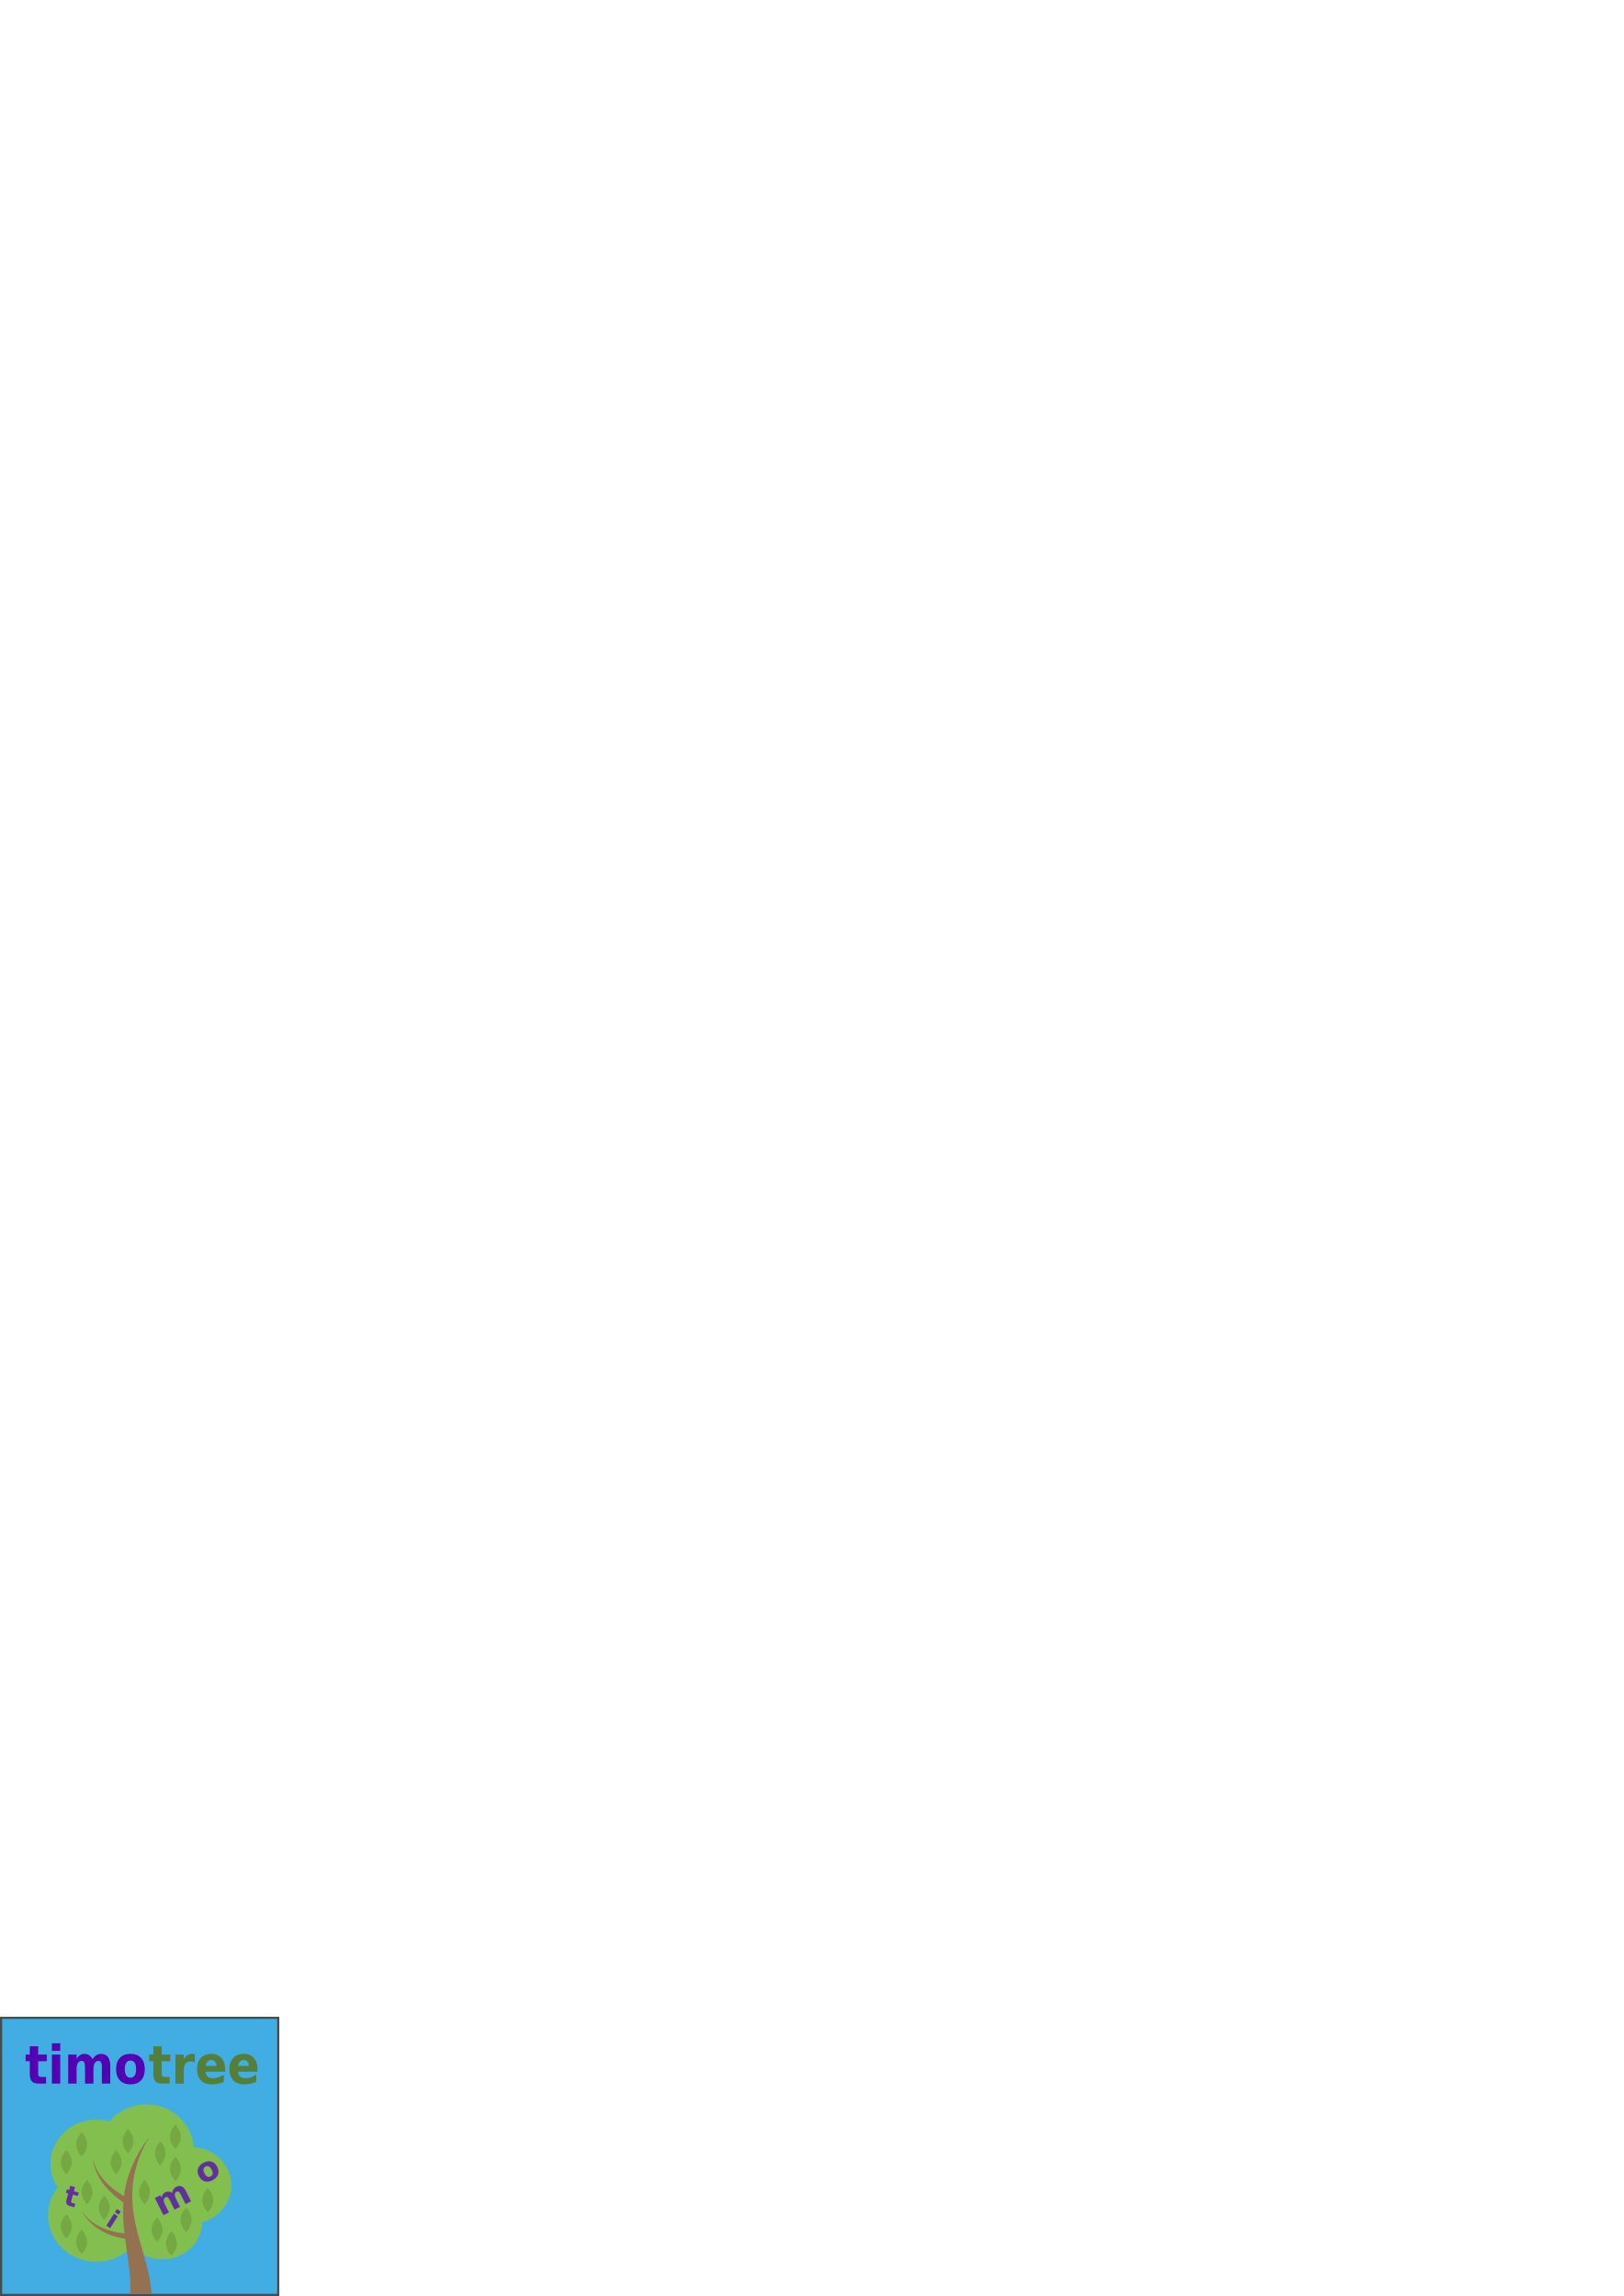
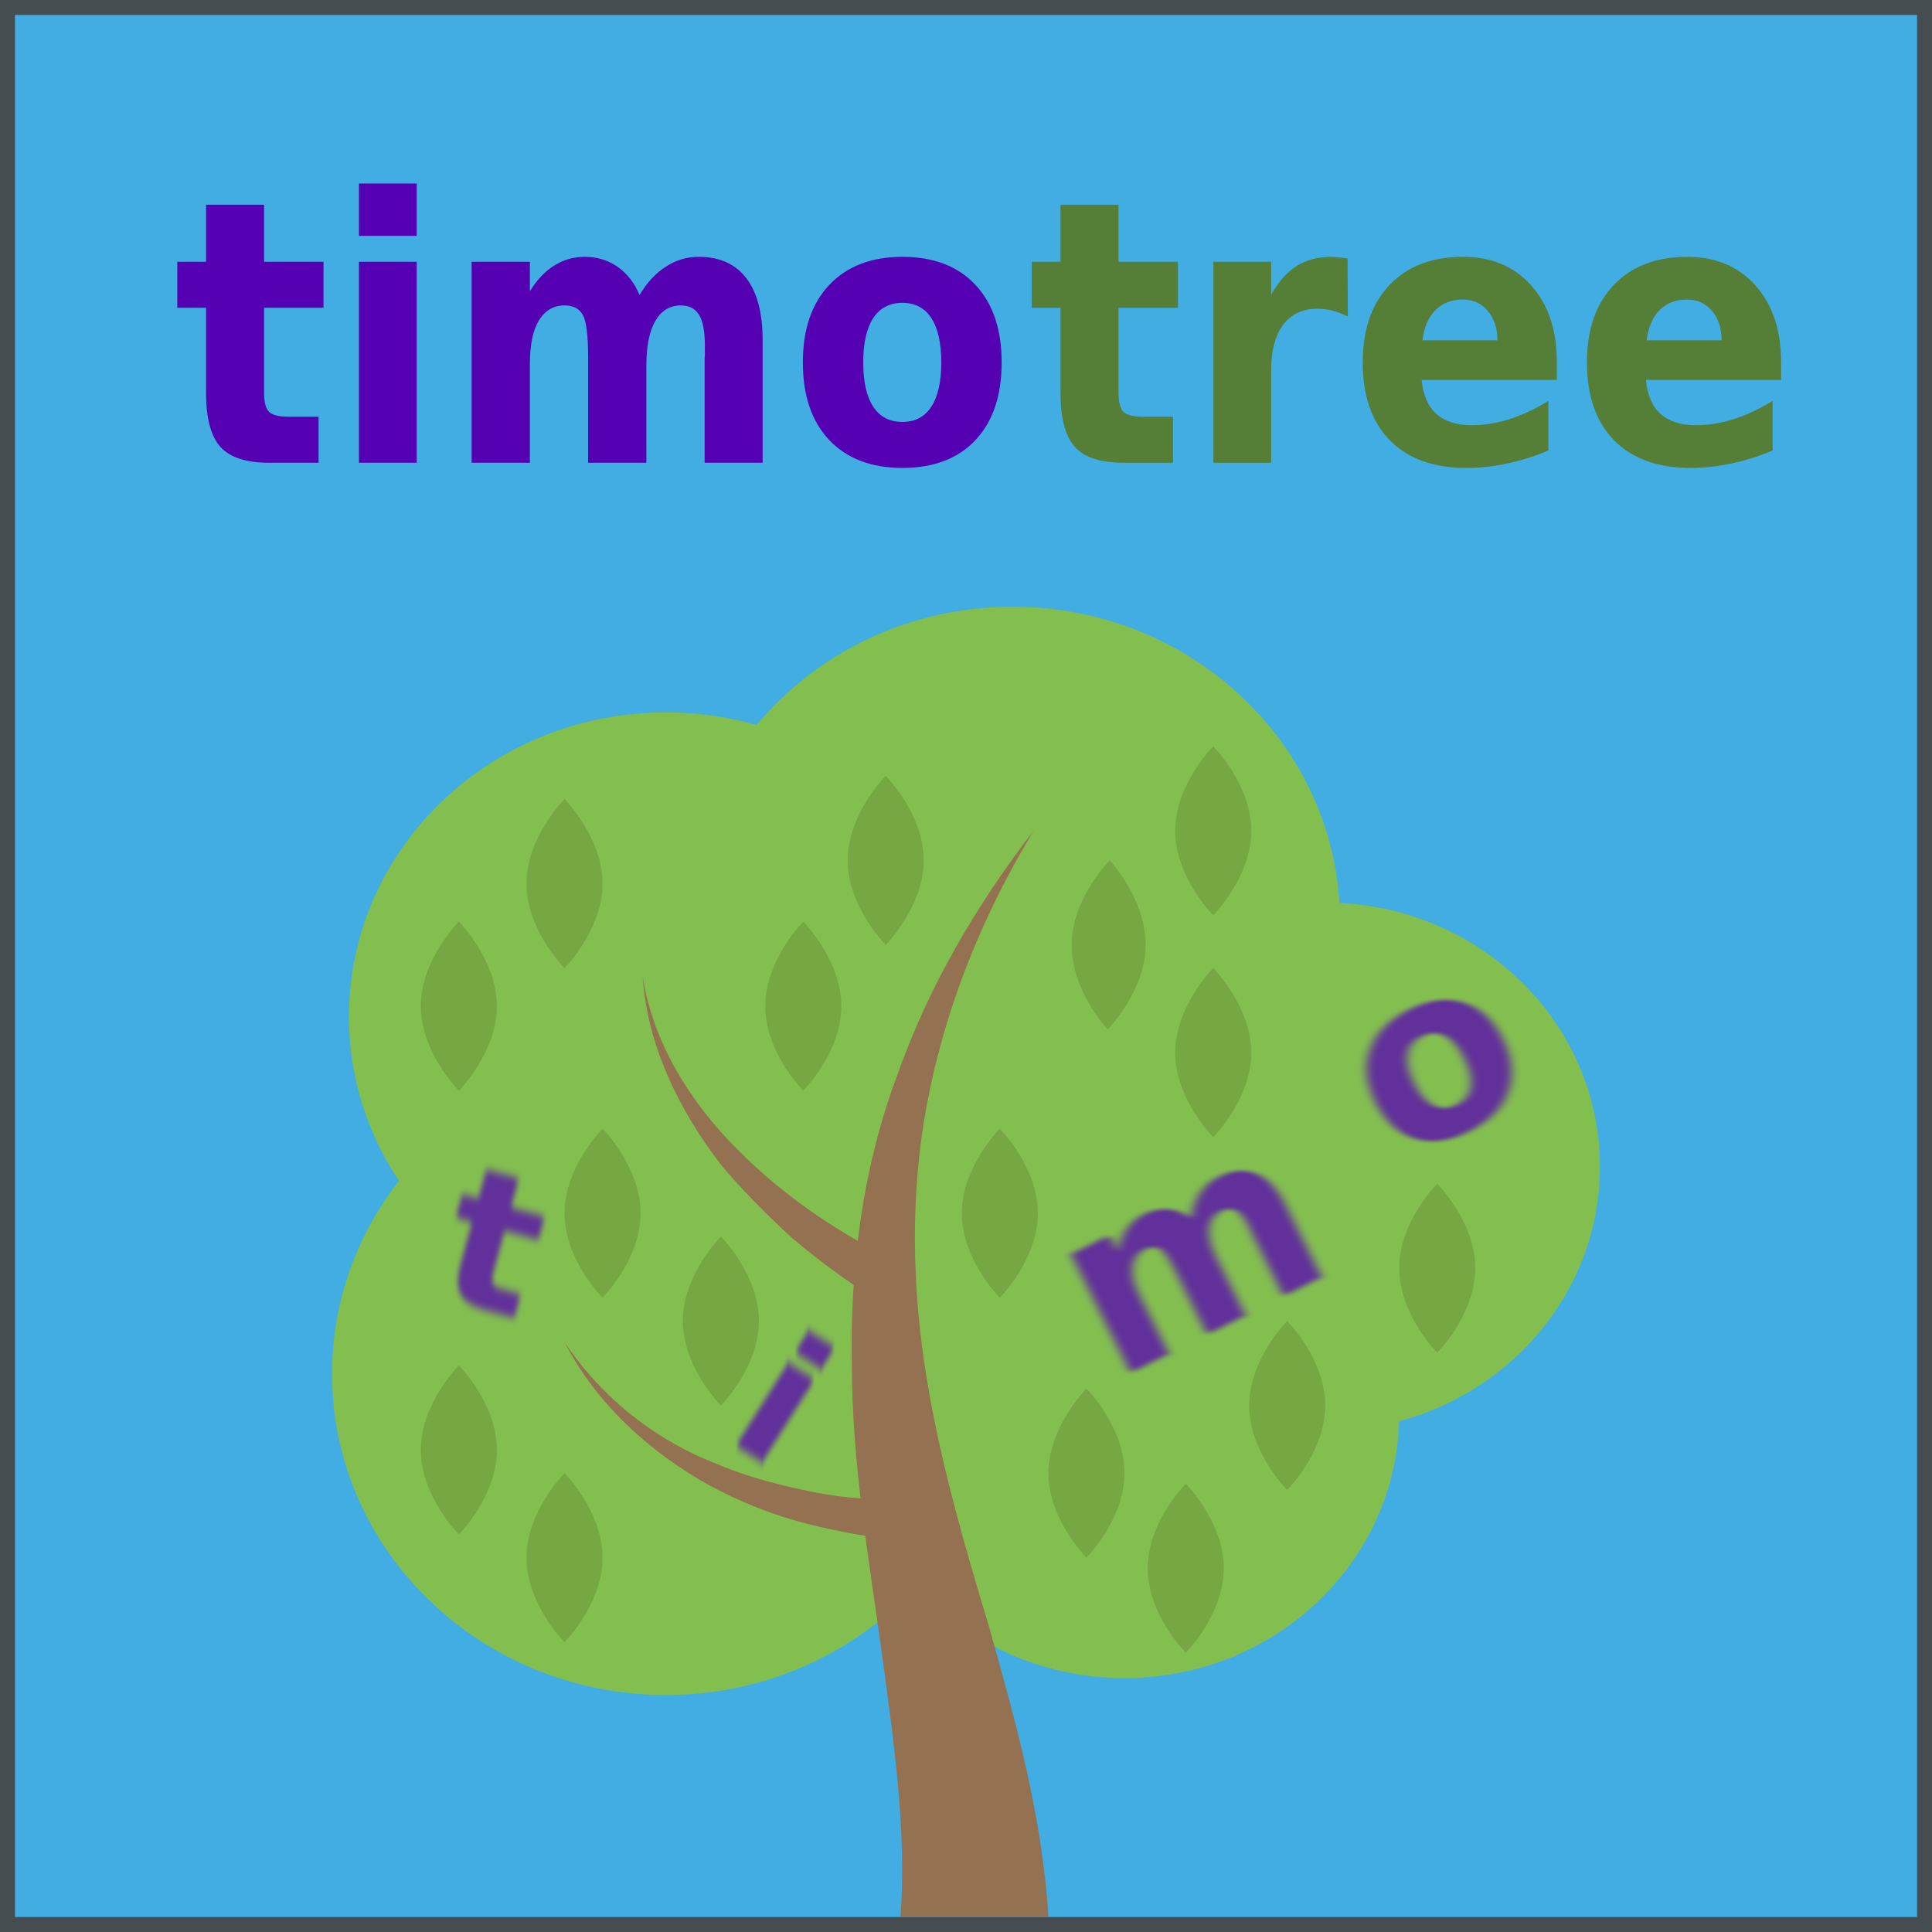
- <svg xmlns="http://www.w3.org/2000/svg" xmlns:xlink="http://www.w3.org/1999/xlink" width="210mm" height="297mm" viewBox="0 0 744.094 1052.362" id="svg2" version="1.1">
+ <svg xmlns="http://www.w3.org/2000/svg" xmlns:xlink="http://www.w3.org/1999/xlink" version="1.1" id="svg2" viewBox="0 0 128 128" height="36.124mm" width="36.124mm">
  <defs id="defs4">
    <linearGradient id="linearGradient10225">
-       <stop style="stop-color:#000000;stop-opacity:1;" offset="0" id="stop10227" />
-       <stop style="stop-color:#000000;stop-opacity:0;" offset="1" id="stop10229" />
+       <stop id="stop10227" offset="0" style="stop-color:#000000;stop-opacity:1;" />
+       <stop id="stop10229" offset="1" style="stop-color:#000000;stop-opacity:0;" />
    </linearGradient>
-     <linearGradient xlink:href="#linearGradient10225" id="linearGradient10231" x1="68.36" y1="946.645" x2="118.002" y2="946.645" gradientUnits="userSpaceOnUse" />
-     <filter style="color-interpolation-filters:sRGB" id="filter10364" x="-0.061" width="1.123" y="-0.064" height="1.129">
-       <feGaussianBlur stdDeviation="0.241" id="feGaussianBlur10366" />
+     <linearGradient gradientUnits="userSpaceOnUse" y2="946.645" x2="118.002" y1="946.645" x1="68.36" id="linearGradient10231" xlink:href="#linearGradient10225" />
+     <filter height="1.129" y="-0.064" width="1.123" x="-0.061" id="filter10364" style="color-interpolation-filters:sRGB">
+       <feGaussianBlur id="feGaussianBlur10366" stdDeviation="0.241" />
    </filter>
-     <filter style="color-interpolation-filters:sRGB" id="filter10368" x="-0.041" width="1.082" y="-0.064" height="1.129">
-       <feGaussianBlur stdDeviation="0.241" id="feGaussianBlur10370" />
+     <filter height="1.129" y="-0.064" width="1.082" x="-0.041" id="filter10368" style="color-interpolation-filters:sRGB">
+       <feGaussianBlur id="feGaussianBlur10370" stdDeviation="0.241" />
    </filter>
-     <filter style="color-interpolation-filters:sRGB" id="filter10372" x="-0.28" width="1.559" y="-0.064" height="1.129">
-       <feGaussianBlur stdDeviation="0.241" id="feGaussianBlur10374" />
+     <filter height="1.129" y="-0.064" width="1.559" x="-0.28" id="filter10372" style="color-interpolation-filters:sRGB">
+       <feGaussianBlur id="feGaussianBlur10374" stdDeviation="0.241" />
    </filter>
-     <filter style="color-interpolation-filters:sRGB" id="filter10376" x="-0.102" width="1.204" y="-0.064" height="1.129">
-       <feGaussianBlur stdDeviation="0.241" id="feGaussianBlur10378" />
+     <filter height="1.129" y="-0.064" width="1.204" x="-0.102" id="filter10376" style="color-interpolation-filters:sRGB">
+       <feGaussianBlur id="feGaussianBlur10378" stdDeviation="0.241" />
    </filter>
  </defs>
-   <g id="layer3" style="display:inline">
-     <rect style="fill:#42ade2;fill-opacity:1;stroke:#464d51;stroke-width:0.992;stroke-miterlimit:4;stroke-dasharray:none;stroke-opacity:1" id="rect7524" width="127.008" height="127.008" x="0.496" y="924.858" />
+   <g transform="translate(0,-924.3622)" style="display:inline" id="layer3">
+     <rect y="924.858" x="0.496" height="127.008" width="127.008" id="rect7524" style="fill:#42ade2;fill-opacity:1;stroke:#464d51;stroke-width:0.992;stroke-miterlimit:4;stroke-dasharray:none;stroke-opacity:1" />
  </g>
-   <g id="layer1" style="display:inline">
-     <g id="g3550" transform="matrix(1.4,0,0,1.4,19.2,961.7622)">
-       <g id="g4" style="fill:#83bf4f">
-         <ellipse id="ellipse6" ry="15.2" rx="15.8" cy="38.3" cx="17.8" />
-         <ellipse id="ellipse8" ry="14.4" rx="15" cy="21.4" cx="17.8" />
-         <ellipse id="ellipse10" ry="14.9" rx="15.5" cy="16.9" cx="34.2" />
-         <ellipse id="ellipse12" ry="12.5" rx="13" cy="28.5" cx="49" />
-         <ellipse id="ellipse14" ry="12.5" rx="13" cy="40.2" cx="39.5" />
+   <g transform="translate(0,-924.3622)" style="display:inline" id="layer1">
+     <g transform="matrix(1.4,0,0,1.4,19.2,961.7622)" id="g3550">
+       <g style="fill:#83bf4f" id="g4">
+         <ellipse cx="17.8" cy="38.3" rx="15.8" ry="15.2" id="ellipse6" />
+         <ellipse cx="17.8" cy="21.4" rx="15" ry="14.4" id="ellipse8" />
+         <ellipse cx="34.2" cy="16.9" rx="15.5" ry="14.9" id="ellipse10" />
+         <ellipse cx="49" cy="28.5" rx="13" ry="12.5" id="ellipse12" />
+         <ellipse cx="39.5" cy="40.2" rx="13" ry="12.5" id="ellipse14" />
      </g>
-       <g id="g16" style="fill:#947151">
-         <path id="path18" d="M 28.9,64 C 29.2,60 28.6,55.8 28,51.4 27.4,47 26.6,42.5 26.6,37.9 c -0.1,-4.6 0.5,-9.3 2.1,-13.6 1.5,-4.3 3.8,-8.2 6.5,-11.7 -2.3,3.8 -4,7.9 -4.9,12.2 -0.9,4.2 -0.9,8.6 -0.3,12.8 0.6,4.2 1.8,8.4 3.1,12.7 1.2,4.3 2.5,8.8 2.8,13.7 l -7,0" />
-         <path id="path22" d="m 27.8,34.8 c -1.5,-0.9 -2.8,-1.9 -4,-2.9 -1.2,-1.1 -2.4,-2.3 -3.4,-3.5 -2,-2.6 -3.5,-5.7 -3.7,-8.9 0.5,3.2 2.3,6 4.5,8.2 1.1,1.1 2.3,2.1 3.6,3 1.3,0.9 2.7,1.7 4,2.3 l -1,1.8" />
-         <path id="path24" d="M 29.4,46.2 C 27.7,46.1 26.1,45.8 24.5,45.4 22.9,45 21.4,44.4 19.9,43.6 17,42 14.5,39.7 13,36.8 c 1.8,2.7 4.4,4.7 7.3,5.8 1.4,0.6 3,1 4.5,1.3 1.5,0.3 3.1,0.4 4.6,0.3 l 0,2" />
+       <g style="fill:#947151" id="g16">
+         <path d="M 28.9,64 C 29.2,60 28.6,55.8 28,51.4 27.4,47 26.6,42.5 26.6,37.9 c -0.1,-4.6 0.5,-9.3 2.1,-13.6 1.5,-4.3 3.8,-8.2 6.5,-11.7 -2.3,3.8 -4,7.9 -4.9,12.2 -0.9,4.2 -0.9,8.6 -0.3,12.8 0.6,4.2 1.8,8.4 3.1,12.7 1.2,4.3 2.5,8.8 2.8,13.7 h -7" id="path18" />
+         <path d="m 27.8,34.8 c -1.5,-0.9 -2.8,-1.9 -4,-2.9 -1.2,-1.1 -2.4,-2.3 -3.4,-3.5 -2,-2.6 -3.5,-5.7 -3.7,-8.9 0.5,3.2 2.3,6 4.5,8.2 1.1,1.1 2.3,2.1 3.6,3 1.3,0.9 2.7,1.7 4,2.3 l -1,1.8" id="path22" />
+         <path d="M 29.4,46.2 C 27.7,46.1 26.1,45.8 24.5,45.4 22.9,45 21.4,44.4 19.9,43.6 17,42 14.5,39.7 13,36.8 c 1.8,2.7 4.4,4.7 7.3,5.8 1.4,0.6 3,1 4.5,1.3 1.5,0.3 3.1,0.4 4.6,0.3 v 2" id="path24" />
      </g>
-       <g id="g26" style="fill:#75a843">
-         <path id="path28" d="m 9.8,41.9 c 0,2.2 -1.8,4 -1.8,4 0,0 -1.8,-1.8 -1.8,-4 0,-2.2 1.8,-4 1.8,-4 0,0 1.8,1.8 1.8,4" />
-         <path id="path30" d="m 56.1,33.3 c 0,2.2 -1.8,4 -1.8,4 0,0 -1.8,-1.8 -1.8,-4 0,-2.2 1.8,-4 1.8,-4 0,0 1.8,1.8 1.8,4" />
-         <path id="path32" d="m 14.8,47 c 0,2.2 -1.8,4 -1.8,4 0,0 -1.8,-1.8 -1.8,-4 0,-2.2 1.8,-4 1.8,-4 0,0 1.8,1.8 1.8,4" />
-         <path id="path34" d="m 9.8,20.9 c 0,2.2 -1.8,4 -1.8,4 0,0 -1.8,-1.8 -1.8,-4 0,-2.2 1.8,-4 1.8,-4 0,0 1.8,1.8 1.8,4" />
-         <path id="path36" d="m 14.8,15.1 c 0,2.2 -1.8,4 -1.8,4 0,0 -1.8,-1.8 -1.8,-4 0,-2.2 1.8,-4 1.8,-4 0,0 1.8,1.8 1.8,4" />
-         <path id="path38" d="m 40.5,18 c 0,2.2 -1.8,4 -1.8,4 0,0 -1.7,-1.8 -1.7,-4 0,-2.2 1.8,-4 1.8,-4 0,0 1.7,1.8 1.7,4" />
-         <path id="path40" d="m 45.5,12.6 c 0,2.2 -1.8,4 -1.8,4 0,0 -1.8,-1.8 -1.8,-4 0,-2.2 1.8,-4 1.8,-4 0,0 1.8,1.8 1.8,4" />
-         <path id="path42" d="m 22.2,35.8 c 0,2.2 -1.8,4 -1.8,4 0,0 -1.8,-1.8 -1.8,-4 0,-2.2 1.8,-4 1.8,-4 0,0 1.8,1.8 1.8,4" />
-         <path id="path44" d="m 16.6,30.7 c 0,2.2 -1.8,4 -1.8,4 0,0 -1.8,-1.8 -1.8,-4 0,-2.2 1.8,-4 1.8,-4 0,0 1.8,1.8 1.8,4" />
-         <path id="path46" d="m 26.1,20.9 c 0,2.2 -1.8,4 -1.8,4 0,0 -1.8,-1.8 -1.8,-4 0,-2.2 1.8,-4 1.8,-4 0,0 1.8,1.8 1.8,4" />
-         <path id="path48" d="m 30,14 c 0,2.2 -1.8,4 -1.8,4 0,0 -1.8,-1.8 -1.8,-4 0,-2.2 1.8,-4 1.8,-4 0,0 1.8,1.8 1.8,4" />
-         <path id="path50" d="m 35.4,30.7 c 0,2.2 -1.8,4 -1.8,4 0,0 -1.8,-1.8 -1.8,-4 0,-2.2 1.8,-4 1.8,-4 0,0 1.8,1.8 1.8,4" />
-         <path id="path52" d="m 49,39.8 c 0,2.2 -1.8,4 -1.8,4 0,0 -1.8,-1.8 -1.8,-4 0,-2.2 1.8,-4 1.8,-4 0,0 1.8,1.8 1.8,4" />
-         <path id="path54" d="m 45.5,23.1 c 0,2.2 -1.8,4 -1.8,4 0,0 -1.8,-1.8 -1.8,-4 0,-2.2 1.8,-4 1.8,-4 0,0 1.8,1.8 1.8,4" />
-         <path id="path56" d="m 39.5,43 c 0,2.2 -1.8,4 -1.8,4 0,0 -1.8,-1.8 -1.8,-4 0,-2.2 1.8,-4 1.8,-4 0,0 1.8,1.8 1.8,4" />
-         <path id="path58" d="m 44.2,47.5 c 0,2.2 -1.8,4 -1.8,4 0,0 -1.8,-1.8 -1.8,-4 0,-2.2 1.8,-4 1.8,-4 0,0 1.8,1.8 1.8,4" />
+       <g style="fill:#75a843" id="g26">
+         <path d="m 9.8,41.9 c 0,2.2 -1.8,4 -1.8,4 0,0 -1.8,-1.8 -1.8,-4 0,-2.2 1.8,-4 1.8,-4 0,0 1.8,1.8 1.8,4" id="path28" />
+         <path d="m 56.1,33.3 c 0,2.2 -1.8,4 -1.8,4 0,0 -1.8,-1.8 -1.8,-4 0,-2.2 1.8,-4 1.8,-4 0,0 1.8,1.8 1.8,4" id="path30" />
+         <path d="m 14.8,47 c 0,2.2 -1.8,4 -1.8,4 0,0 -1.8,-1.8 -1.8,-4 0,-2.2 1.8,-4 1.8,-4 0,0 1.8,1.8 1.8,4" id="path32" />
+         <path d="m 9.8,20.9 c 0,2.2 -1.8,4 -1.8,4 0,0 -1.8,-1.8 -1.8,-4 0,-2.2 1.8,-4 1.8,-4 0,0 1.8,1.8 1.8,4" id="path34" />
+         <path d="m 14.8,15.1 c 0,2.2 -1.8,4 -1.8,4 0,0 -1.8,-1.8 -1.8,-4 0,-2.2 1.8,-4 1.8,-4 0,0 1.8,1.8 1.8,4" id="path36" />
+         <path d="m 40.5,18 c 0,2.2 -1.8,4 -1.8,4 0,0 -1.7,-1.8 -1.7,-4 0,-2.2 1.8,-4 1.8,-4 0,0 1.7,1.8 1.7,4" id="path38" />
+         <path d="m 45.5,12.6 c 0,2.2 -1.8,4 -1.8,4 0,0 -1.8,-1.8 -1.8,-4 0,-2.2 1.8,-4 1.8,-4 0,0 1.8,1.8 1.8,4" id="path40" />
+         <path d="m 22.2,35.8 c 0,2.2 -1.8,4 -1.8,4 0,0 -1.8,-1.8 -1.8,-4 0,-2.2 1.8,-4 1.8,-4 0,0 1.8,1.8 1.8,4" id="path42" />
+         <path d="m 16.6,30.7 c 0,2.2 -1.8,4 -1.8,4 0,0 -1.8,-1.8 -1.8,-4 0,-2.2 1.8,-4 1.8,-4 0,0 1.8,1.8 1.8,4" id="path44" />
+         <path d="m 26.1,20.9 c 0,2.2 -1.8,4 -1.8,4 0,0 -1.8,-1.8 -1.8,-4 0,-2.2 1.8,-4 1.8,-4 0,0 1.8,1.8 1.8,4" id="path46" />
+         <path d="m 30,14 c 0,2.2 -1.8,4 -1.8,4 0,0 -1.8,-1.8 -1.8,-4 0,-2.2 1.8,-4 1.8,-4 0,0 1.8,1.8 1.8,4" id="path48" />
+         <path d="m 35.4,30.7 c 0,2.2 -1.8,4 -1.8,4 0,0 -1.8,-1.8 -1.8,-4 0,-2.2 1.8,-4 1.8,-4 0,0 1.8,1.8 1.8,4" id="path50" />
+         <path d="m 49,39.8 c 0,2.2 -1.8,4 -1.8,4 0,0 -1.8,-1.8 -1.8,-4 0,-2.2 1.8,-4 1.8,-4 0,0 1.8,1.8 1.8,4" id="path52" />
+         <path d="m 45.5,23.1 c 0,2.2 -1.8,4 -1.8,4 0,0 -1.8,-1.8 -1.8,-4 0,-2.2 1.8,-4 1.8,-4 0,0 1.8,1.8 1.8,4" id="path54" />
+         <path d="m 39.5,43 c 0,2.2 -1.8,4 -1.8,4 0,0 -1.8,-1.8 -1.8,-4 0,-2.2 1.8,-4 1.8,-4 0,0 1.8,1.8 1.8,4" id="path56" />
+         <path d="m 44.2,47.5 c 0,2.2 -1.8,4 -1.8,4 0,0 -1.8,-1.8 -1.8,-4 0,-2.2 1.8,-4 1.8,-4 0,0 1.8,1.8 1.8,4" id="path58" />
      </g>
    </g>
  </g>
-   <g id="layer2">
-     <flowRoot xml:space="preserve" id="flowRoot8720" style="font-style:normal;font-variant:normal;font-weight:bold;font-stretch:normal;font-size:12.5px;line-height:100%;font-family:'DejaVu Sans';-inkscape-font-specification:'DejaVu Sans, Bold';text-align:start;letter-spacing:0px;word-spacing:0px;writing-mode:lr-tb;text-anchor:start;fill:#000000;fill-opacity:1;stroke:none;stroke-width:1px;stroke-linecap:butt;stroke-linejoin:miter;stroke-opacity:1">
+   <g transform="translate(0,-924.3622)" id="layer2">
+     <flowRoot style="font-style:normal;font-variant:normal;font-weight:bold;font-stretch:normal;line-height:0.01%;font-family:'DejaVu Sans';-inkscape-font-specification:'DejaVu Sans, Bold';text-align:start;letter-spacing:0px;word-spacing:0px;writing-mode:lr-tb;text-anchor:start;fill:#000000;fill-opacity:1;stroke:none;stroke-width:1px;stroke-linecap:butt;stroke-linejoin:miter;stroke-opacity:1" id="flowRoot8720" xml:space="preserve">
      <flowRegion id="flowRegion8722">
-         <rect id="rect8724" width="95.551" height="32.46" x="12.801" y="931.819" style="font-size:12.5px" />
+         <rect style="font-size:12.5px" y="931.819" x="12.801" height="32.46" width="95.551" id="rect8724" />
      </flowRegion>
-       <flowPara id="flowPara8726" />
+       <flowPara style="font-size:12.5px;line-height:1" id="flowPara8726"> </flowPara>
    </flowRoot>
-     <flowRoot xml:space="preserve" id="flowRoot8728" style="font-style:normal;font-variant:normal;font-weight:bold;font-stretch:normal;font-size:12.5px;line-height:100%;font-family:'DejaVu Sans';-inkscape-font-specification:'DejaVu Sans, Bold';text-align:start;letter-spacing:0px;word-spacing:0px;writing-mode:lr-tb;text-anchor:start;fill:#000000;fill-opacity:1;stroke:none;stroke-width:1px;stroke-linecap:butt;stroke-linejoin:miter;stroke-opacity:1">
+     <flowRoot style="font-style:normal;font-variant:normal;font-weight:bold;font-stretch:normal;line-height:0.01%;font-family:'DejaVu Sans';-inkscape-font-specification:'DejaVu Sans, Bold';text-align:start;letter-spacing:0px;word-spacing:0px;writing-mode:lr-tb;text-anchor:start;fill:#000000;fill-opacity:1;stroke:none;stroke-width:1px;stroke-linecap:butt;stroke-linejoin:miter;stroke-opacity:1" id="flowRoot8728" xml:space="preserve">
      <flowRegion id="flowRegion8730">
-         <rect id="rect8732" width="92.198" height="39.47" x="19.506" y="933.343" />
+         <rect y="933.343" x="19.506" height="39.47" width="92.198" id="rect8732" />
      </flowRegion>
-       <flowPara id="flowPara8734" />
+       <flowPara style="font-size:12.5px;line-height:1" id="flowPara8734"> </flowPara>
    </flowRoot>
-     <flowRoot xml:space="preserve" id="flowRoot8736" style="font-style:normal;font-variant:normal;font-weight:bold;font-stretch:normal;font-size:12.5px;line-height:100%;font-family:'DejaVu Sans';-inkscape-font-specification:'DejaVu Sans, Bold';text-align:start;letter-spacing:0px;word-spacing:0px;writing-mode:lr-tb;text-anchor:start;fill:#000000;fill-opacity:1;stroke:none;stroke-width:1px;stroke-linecap:butt;stroke-linejoin:miter;stroke-opacity:1">
+     <flowRoot style="font-style:normal;font-variant:normal;font-weight:bold;font-stretch:normal;line-height:0.01%;font-family:'DejaVu Sans';-inkscape-font-specification:'DejaVu Sans, Bold';text-align:start;letter-spacing:0px;word-spacing:0px;writing-mode:lr-tb;text-anchor:start;fill:#000000;fill-opacity:1;stroke:none;stroke-width:1px;stroke-linecap:butt;stroke-linejoin:miter;stroke-opacity:1" id="flowRoot8736" xml:space="preserve">
      <flowRegion id="flowRegion8738">
-         <rect id="rect8740" width="97.989" height="28.802" x="15.849" y="935.171" />
+         <rect y="935.171" x="15.849" height="28.802" width="97.989" id="rect8740" />
      </flowRegion>
-       <flowPara id="flowPara8742" />
+       <flowPara style="font-size:12.5px;line-height:1" id="flowPara8742"> </flowPara>
    </flowRoot>
-     <text xml:space="preserve" style="font-style:normal;font-variant:normal;font-weight:bold;font-stretch:normal;font-size:12.5px;line-height:100%;font-family:'DejaVu Sans';-inkscape-font-specification:'DejaVu Sans, Bold';text-align:start;letter-spacing:0px;word-spacing:0px;writing-mode:lr-tb;text-anchor:start;fill:#000000;fill-opacity:1;stroke:none;stroke-width:1px;stroke-linecap:butt;stroke-linejoin:miter;stroke-opacity:1" x="24.231" y="942.029" id="text8744">
-       <tspan id="tspan8746" x="24.231" y="942.029" />
+     <text id="text8744" y="942.029" x="24.231" style="font-style:normal;font-variant:normal;font-weight:bold;font-stretch:normal;line-height:0%;font-family:'DejaVu Sans';-inkscape-font-specification:'DejaVu Sans, Bold';text-align:start;letter-spacing:0px;word-spacing:0px;writing-mode:lr-tb;text-anchor:start;fill:#000000;fill-opacity:1;stroke:none;stroke-width:1px;stroke-linecap:butt;stroke-linejoin:miter;stroke-opacity:1" xml:space="preserve">
+       <tspan style="font-size:12.5px;line-height:1" y="942.029" x="24.231" id="tspan8746"> </tspan>
    </text>
-     <text xml:space="preserve" style="font-style:normal;font-variant:normal;font-weight:bold;font-stretch:semi-condensed;font-size:24.34px;line-height:100%;font-family:'DejaVu Sans';-inkscape-font-specification:'DejaVu Sans Bold Semi-Condensed';text-align:start;letter-spacing:0px;word-spacing:0px;writing-mode:lr-tb;text-anchor:start;fill:#5600b4;fill-opacity:1;stroke:none;stroke-width:1px;stroke-linecap:butt;stroke-linejoin:miter;stroke-opacity:1" x="11.465" y="955.018" id="text8748">
-       <tspan id="tspan8750" x="11.465" y="955.018">timo</tspan>
+     <text id="text8748" y="955.018" x="11.465" style="font-style:normal;font-variant:normal;font-weight:bold;font-stretch:semi-condensed;line-height:0%;font-family:'DejaVu Sans';-inkscape-font-specification:'DejaVu Sans Bold Semi-Condensed';text-align:start;letter-spacing:0px;word-spacing:0px;writing-mode:lr-tb;text-anchor:start;fill:#5600b4;fill-opacity:1;stroke:none;stroke-width:1px;stroke-linecap:butt;stroke-linejoin:miter;stroke-opacity:1" xml:space="preserve">
+       <tspan style="font-size:24.34px;line-height:1" y="955.018" x="11.465" id="tspan8750">timo</tspan>
    </text>
-     <text xml:space="preserve" style="font-style:normal;font-variant:normal;font-weight:bold;font-stretch:normal;font-size:12.818px;line-height:100%;font-family:'DejaVu Sans';-inkscape-font-specification:'DejaVu Sans Bold';text-align:start;letter-spacing:0px;word-spacing:0px;writing-mode:lr-tb;text-anchor:start;opacity:0.75;fill:#5600b4;fill-opacity:1;stroke:none;stroke-width:1px;stroke-linecap:butt;stroke-linejoin:miter;stroke-opacity:1;filter:url(#filter10376)" x="29.7" y="1011.149" id="text8752" transform="matrix(0.9653105,0.2611045,-0.2611045,0.9653105,263.9749,26.38172)">
-       <tspan id="tspan8754" x="29.7" y="1011.149">t</tspan>
+     <text transform="rotate(15.13561,32.70101,1006.649)" id="text8752" y="1011.149" x="29.7" style="font-style:normal;font-variant:normal;font-weight:bold;font-stretch:normal;line-height:0%;font-family:'DejaVu Sans';-inkscape-font-specification:'DejaVu Sans Bold';text-align:start;letter-spacing:0px;word-spacing:0px;writing-mode:lr-tb;text-anchor:start;opacity:0.75;fill:#5600b4;fill-opacity:1;stroke:none;stroke-width:1px;stroke-linecap:butt;stroke-linejoin:miter;stroke-opacity:1;filter:url(#filter10376)" xml:space="preserve">
+       <tspan style="font-size:12.818px;line-height:1" y="1011.149" x="29.7" id="tspan8754">t</tspan>
    </text>
-     <text xml:space="preserve" style="font-style:normal;font-variant:normal;font-weight:bold;font-stretch:normal;font-size:11.846px;line-height:100%;font-family:'DejaVu Sans';-inkscape-font-specification:'DejaVu Sans, Bold';text-align:start;letter-spacing:0px;word-spacing:0px;writing-mode:lr-tb;text-anchor:start;opacity:0.75;fill:#5600b4;fill-opacity:1;stroke:none;stroke-width:1px;stroke-linecap:butt;stroke-linejoin:miter;stroke-opacity:1;filter:url(#filter10372)" x="49.135" y="1020.742" id="text8756" transform="matrix(0.8448332,0.5350298,-0.5350298,0.8448332,552.5211,130.9587)">
-       <tspan id="tspan8758" x="49.135" y="1020.742">i</tspan>
+     <text transform="rotate(32.34593,50.48165,1018.052)" id="text8756" y="1020.742" x="49.135" style="font-style:normal;font-variant:normal;font-weight:bold;font-stretch:normal;line-height:0%;font-family:'DejaVu Sans';-inkscape-font-specification:'DejaVu Sans, Bold';text-align:start;letter-spacing:0px;word-spacing:0px;writing-mode:lr-tb;text-anchor:start;opacity:0.75;fill:#5600b4;fill-opacity:1;stroke:none;stroke-width:1px;stroke-linecap:butt;stroke-linejoin:miter;stroke-opacity:1;filter:url(#filter10372)" xml:space="preserve">
+       <tspan style="font-size:11.846px;line-height:1" y="1020.742" x="49.135" id="tspan8758">i</tspan>
    </text>
-     <text xml:space="preserve" style="font-style:normal;font-variant:normal;font-weight:bold;font-stretch:normal;font-size:16.07px;line-height:100%;font-family:'DejaVu Sans';-inkscape-font-specification:'DejaVu Sans, Bold';text-align:start;letter-spacing:0px;word-spacing:0px;writing-mode:lr-tb;text-anchor:start;opacity:0.75;fill:#5600b4;fill-opacity:1;stroke:none;stroke-width:1px;stroke-linecap:butt;stroke-linejoin:miter;stroke-opacity:1;filter:url(#filter10368)" x="68.442" y="1011.116" id="text8760" transform="matrix(0.8937551,-0.4485552,0.4485552,0.8937551,-440.9877,142.9262)">
-       <tspan id="tspan8762" x="68.442" y="1011.116">m</tspan>
+     <text transform="rotate(-26.65103,81.2161,1002.366)" id="text8760" y="1011.116" x="68.442" style="font-style:normal;font-variant:normal;font-weight:bold;font-stretch:normal;line-height:0%;font-family:'DejaVu Sans';-inkscape-font-specification:'DejaVu Sans, Bold';text-align:start;letter-spacing:0px;word-spacing:0px;writing-mode:lr-tb;text-anchor:start;opacity:0.75;fill:#5600b4;fill-opacity:1;stroke:none;stroke-width:1px;stroke-linecap:butt;stroke-linejoin:miter;stroke-opacity:1;filter:url(#filter10368)" xml:space="preserve">
+       <tspan style="font-size:16.07px;line-height:1" y="1011.116" x="68.442" id="tspan8762">m</tspan>
    </text>
-     <text xml:space="preserve" style="font-style:normal;font-variant:normal;font-weight:bold;font-stretch:normal;font-size:15.673px;line-height:100%;font-family:'DejaVu Sans';-inkscape-font-specification:'DejaVu Sans, Bold';text-align:start;letter-spacing:0px;word-spacing:0px;writing-mode:lr-tb;text-anchor:start;opacity:0.75;fill:#5600b4;fill-opacity:1;stroke:none;stroke-width:1px;stroke-linecap:butt;stroke-linejoin:miter;stroke-opacity:1;filter:url(#filter10364)" x="87.806" y="998.924" id="text8764" transform="matrix(0.8899449,-0.4560681,0.4560681,0.8899449,-441.2151,152.6131)">
-       <tspan id="tspan8766" x="87.806" y="998.924">o</tspan>
+     <text transform="rotate(-27.13368,95.60668,990.5037)" id="text8764" y="998.924" x="87.806" style="font-style:normal;font-variant:normal;font-weight:bold;font-stretch:normal;line-height:0%;font-family:'DejaVu Sans';-inkscape-font-specification:'DejaVu Sans, Bold';text-align:start;letter-spacing:0px;word-spacing:0px;writing-mode:lr-tb;text-anchor:start;opacity:0.75;fill:#5600b4;fill-opacity:1;stroke:none;stroke-width:1px;stroke-linecap:butt;stroke-linejoin:miter;stroke-opacity:1;filter:url(#filter10364)" xml:space="preserve">
+       <tspan style="font-size:15.674px;line-height:1" y="998.924" x="87.806" id="tspan8766">o</tspan>
    </text>
-     <text id="text10221" y="955.018" x="68.075" style="font-style:normal;font-variant:normal;font-weight:bold;font-stretch:semi-condensed;font-size:24.34px;line-height:100%;font-family:'DejaVu Sans';-inkscape-font-specification:'DejaVu Sans Bold Semi-Condensed';text-align:start;letter-spacing:0px;word-spacing:0px;writing-mode:lr-tb;text-anchor:start;fill:#557e36;fill-opacity:1;stroke:none;stroke-width:1px;stroke-linecap:butt;stroke-linejoin:miter;stroke-opacity:1" xml:space="preserve">
-       <tspan y="955.018" x="68.075" id="tspan10223" style="fill:#557e36;fill-opacity:1">tree</tspan>
+     <text xml:space="preserve" style="font-style:normal;font-variant:normal;font-weight:bold;font-stretch:semi-condensed;line-height:0%;font-family:'DejaVu Sans';-inkscape-font-specification:'DejaVu Sans Bold Semi-Condensed';text-align:start;letter-spacing:0px;word-spacing:0px;writing-mode:lr-tb;text-anchor:start;fill:#557e36;fill-opacity:1;stroke:none;stroke-width:1px;stroke-linecap:butt;stroke-linejoin:miter;stroke-opacity:1" x="68.075" y="955.018" id="text10221">
+       <tspan style="font-size:24.34px;line-height:1;fill:#557e36;fill-opacity:1" id="tspan10223" x="68.075" y="955.018">tree</tspan>
    </text>
  </g>
</svg>
